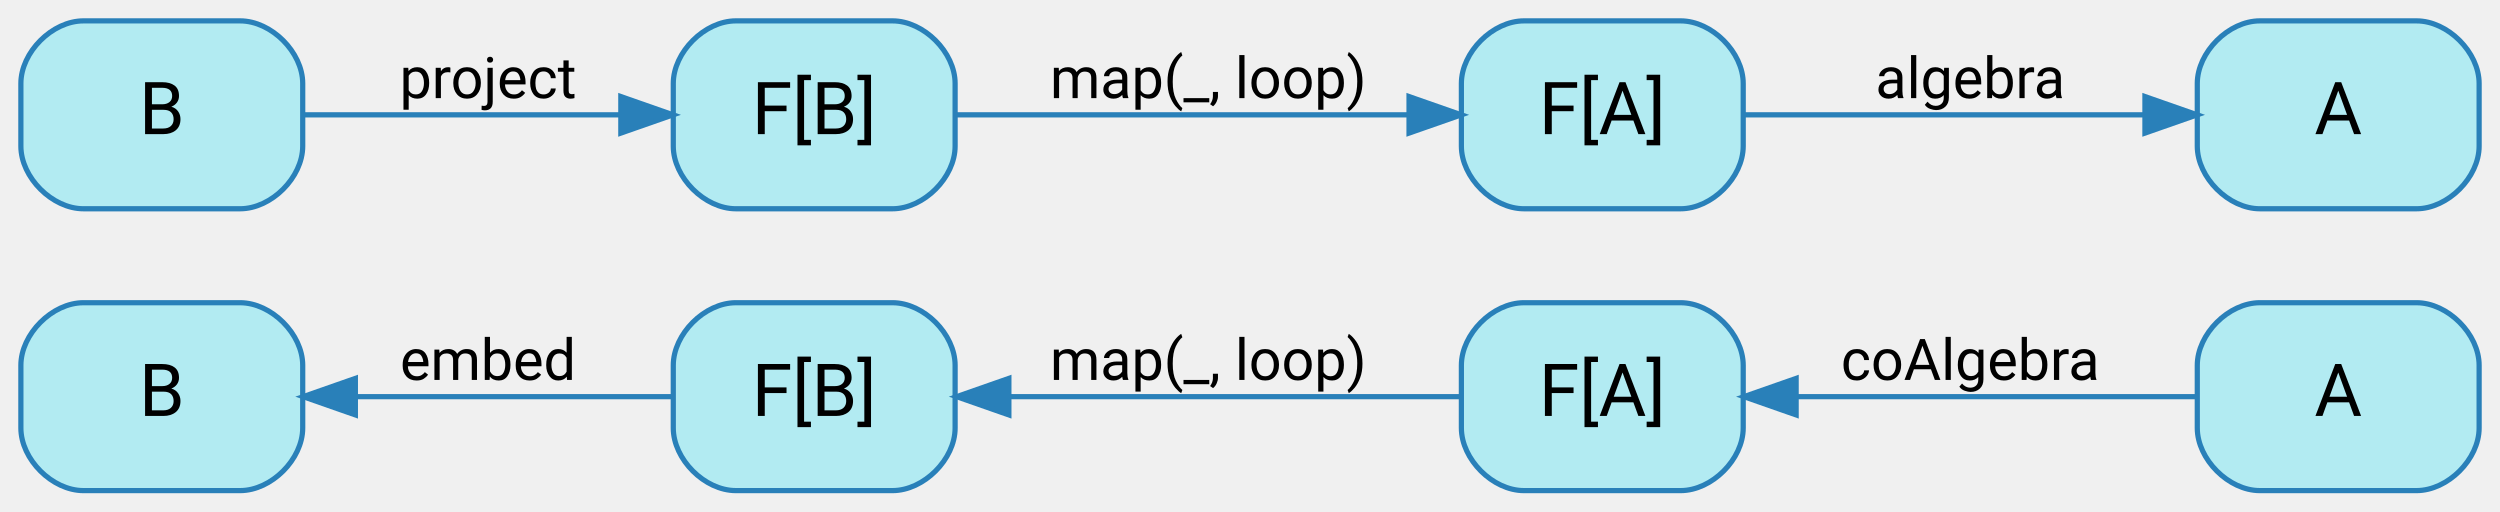
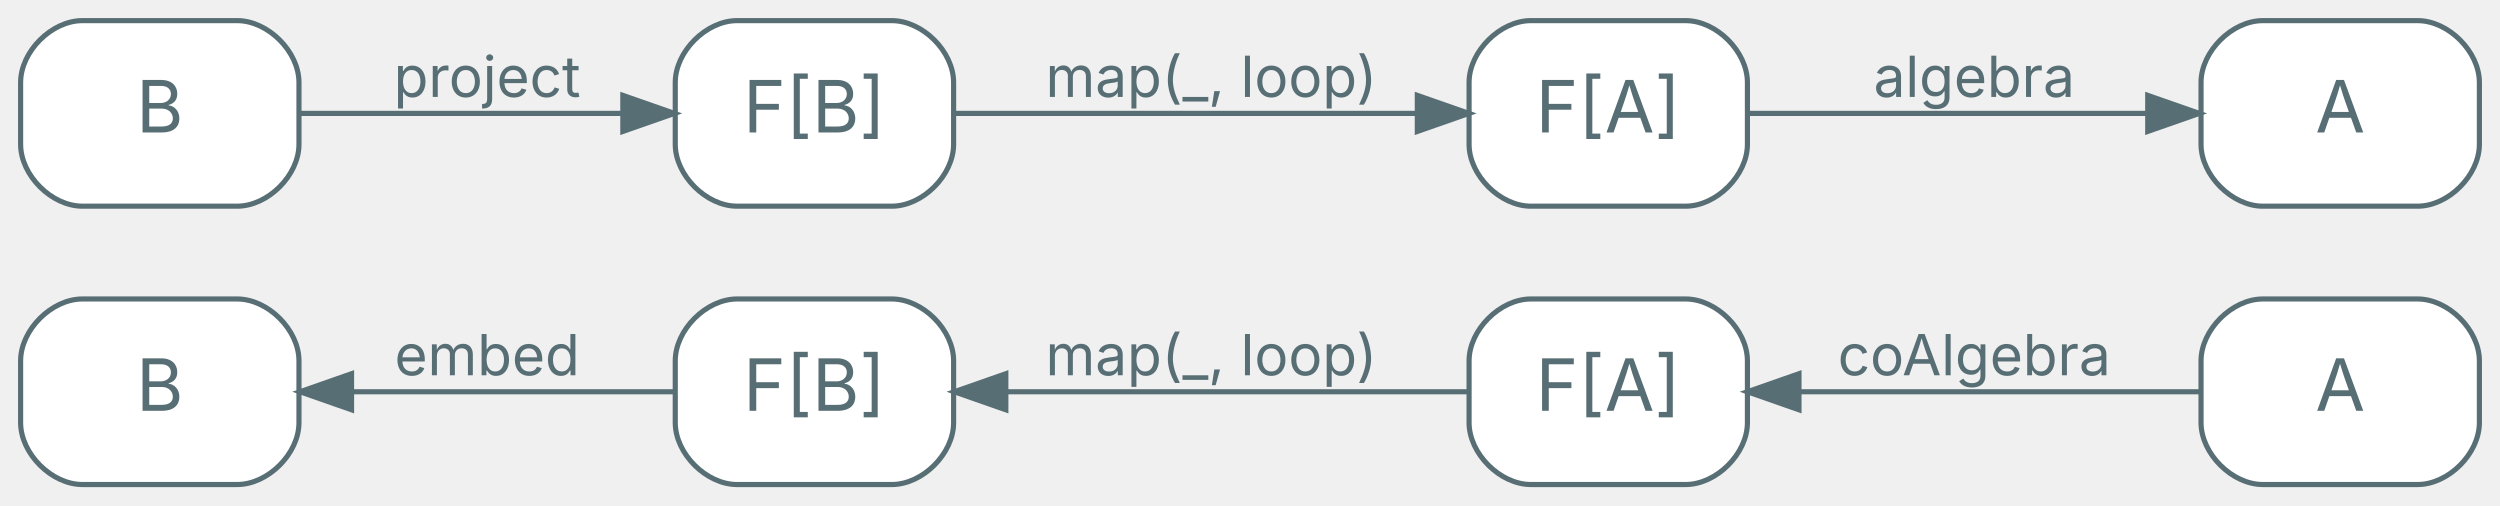
- <svg xmlns="http://www.w3.org/2000/svg" width="479pt" height="98pt" viewBox="0.00 0.00 479.00 98.00">
-   <g id="graph0" class="graph" transform="scale(1 1) rotate(0) translate(4 94)">
+ <svg xmlns="http://www.w3.org/2000/svg" width="485pt" height="98pt" viewBox="0.00 0.00 485.00 98.00">
+   <g id="graph0" class="graph dual" transform="scale(1 1) rotate(0) translate(4 94)">
    <g id="node1" class="node">
-       <path fill="#b2ebf2" stroke="#2980b9" d="M42,-36C42,-36 12,-36 12,-36 6,-36 0,-30 0,-24 0,-24 0,-12 0,-12 0,-6 6,0 12,0 12,0 42,0 42,0 48,0 54,-6 54,-12 54,-12 54,-24 54,-24 54,-30 48,-36 42,-36" />
-       <text text-anchor="middle" x="27" y="-14.3" font-family="Segoe UI,Roboto,Helvetica,Arial,sans-serif" font-size="14.00" fill="#000000">B</text>
+       <path fill="#ffffff" stroke="#586e75" d="M42,-36C42,-36 12,-36 12,-36 6,-36 0,-30 0,-24 0,-24 0,-12 0,-12 0,-6 6,0 12,0 12,0 42,0 42,0 48,0 54,-6 54,-12 54,-12 54,-24 54,-24 54,-30 48,-36 42,-36" />
+       <text text-anchor="middle" x="27" y="-14.3" font-family="Inter,Arial" font-size="14.00" fill="#586e75">B</text>
    </g>
    <g id="node2" class="node">
-       <path fill="#b2ebf2" stroke="#2980b9" d="M42,-90C42,-90 12,-90 12,-90 6,-90 0,-84 0,-78 0,-78 0,-66 0,-66 0,-60 6,-54 12,-54 12,-54 42,-54 42,-54 48,-54 54,-60 54,-66 54,-66 54,-78 54,-78 54,-84 48,-90 42,-90" />
-       <text text-anchor="middle" x="27" y="-68.3" font-family="Segoe UI,Roboto,Helvetica,Arial,sans-serif" font-size="14.00" fill="#000000">B</text>
+       <path fill="#ffffff" stroke="#586e75" d="M42,-90C42,-90 12,-90 12,-90 6,-90 0,-84 0,-78 0,-78 0,-66 0,-66 0,-60 6,-54 12,-54 12,-54 42,-54 42,-54 48,-54 54,-60 54,-66 54,-66 54,-78 54,-78 54,-84 48,-90 42,-90" />
+       <text text-anchor="middle" x="27" y="-68.3" font-family="Inter,Arial" font-size="14.00" fill="#586e75">B</text>
    </g>
    <g id="node4" class="node">
-       <path fill="#b2ebf2" stroke="#2980b9" d="M167,-90C167,-90 137,-90 137,-90 131,-90 125,-84 125,-78 125,-78 125,-66 125,-66 125,-60 131,-54 137,-54 137,-54 167,-54 167,-54 173,-54 179,-60 179,-66 179,-66 179,-78 179,-78 179,-84 173,-90 167,-90" />
-       <text text-anchor="middle" x="152" y="-68.3" font-family="Segoe UI,Roboto,Helvetica,Arial,sans-serif" font-size="14.00" fill="#000000">F[B]</text>
+       <path fill="#ffffff" stroke="#586e75" d="M169,-90C169,-90 139,-90 139,-90 133,-90 127,-84 127,-78 127,-78 127,-66 127,-66 127,-60 133,-54 139,-54 139,-54 169,-54 169,-54 175,-54 181,-60 181,-66 181,-66 181,-78 181,-78 181,-84 175,-90 169,-90" />
+       <text text-anchor="middle" x="154" y="-68.3" font-family="Inter,Arial" font-size="14.00" fill="#586e75">F[B]</text>
    </g>
    <g id="edge1" class="edge">
-       <path fill="none" stroke="#2980b9" d="M54.09,-72C71.78,-72 95.4,-72 114.9,-72" />
-       <polygon fill="#2980b9" stroke="#2980b9" points="114.95,-75.5 124.95,-72 114.95,-68.5 114.95,-75.5" />
-       <text text-anchor="middle" x="89.5" y="-75.2" font-family="Segoe UI,Roboto,Helvetica,Arial,sans-serif" font-size="11.00" fill="#000000">project</text>
+       <path fill="none" stroke="#586e75" d="M54.2,-72C72.37,-72 96.8,-72 116.82,-72" />
+       <polygon fill="#586e75" stroke="#586e75" points="116.83,-75.5 126.83,-72 116.83,-68.5 116.83,-75.5" />
+       <text text-anchor="middle" x="90.5" y="-75.2" font-family="Inter,Arial" font-size="11.00" fill="#586e75">project</text>
    </g>
    <g id="node3" class="node">
-       <path fill="#b2ebf2" stroke="#2980b9" d="M167,-36C167,-36 137,-36 137,-36 131,-36 125,-30 125,-24 125,-24 125,-12 125,-12 125,-6 131,0 137,0 137,0 167,0 167,0 173,0 179,-6 179,-12 179,-12 179,-24 179,-24 179,-30 173,-36 167,-36" />
-       <text text-anchor="middle" x="152" y="-14.3" font-family="Segoe UI,Roboto,Helvetica,Arial,sans-serif" font-size="14.00" fill="#000000">F[B]</text>
+       <path fill="#ffffff" stroke="#586e75" d="M169,-36C169,-36 139,-36 139,-36 133,-36 127,-30 127,-24 127,-24 127,-12 127,-12 127,-6 133,0 139,0 139,0 169,0 169,0 175,0 181,-6 181,-12 181,-12 181,-24 181,-24 181,-30 175,-36 169,-36" />
+       <text text-anchor="middle" x="154" y="-14.3" font-family="Inter,Arial" font-size="14.00" fill="#586e75">F[B]</text>
    </g>
    <g id="edge6" class="edge">
-       <path fill="none" stroke="#2980b9" d="M124.95,-18C107.27,-18 83.64,-18 64.14,-18" />
-       <polygon fill="#2980b9" stroke="#2980b9" points="64.09,-14.5 54.09,-18 64.09,-21.5 64.09,-14.5" />
-       <text text-anchor="middle" x="89.5" y="-21.2" font-family="Segoe UI,Roboto,Helvetica,Arial,sans-serif" font-size="11.00" fill="#000000">embed</text>
+       <path fill="none" stroke="#586e75" d="M126.83,-18C108.67,-18 84.24,-18 64.22,-18" />
+       <polygon fill="#586e75" stroke="#586e75" points="64.2,-14.5 54.2,-18 64.2,-21.5 64.2,-14.5" />
+       <text text-anchor="middle" x="90.5" y="-21.2" font-family="Inter,Arial" font-size="11.00" fill="#586e75">embed</text>
    </g>
    <g id="node6" class="node">
-       <path fill="#b2ebf2" stroke="#2980b9" d="M318,-90C318,-90 288,-90 288,-90 282,-90 276,-84 276,-78 276,-78 276,-66 276,-66 276,-60 282,-54 288,-54 288,-54 318,-54 318,-54 324,-54 330,-60 330,-66 330,-66 330,-78 330,-78 330,-84 324,-90 318,-90" />
-       <text text-anchor="middle" x="303" y="-68.3" font-family="Segoe UI,Roboto,Helvetica,Arial,sans-serif" font-size="14.00" fill="#000000">F[A]</text>
+       <path fill="#ffffff" stroke="#586e75" d="M323,-90C323,-90 293,-90 293,-90 287,-90 281,-84 281,-78 281,-78 281,-66 281,-66 281,-60 287,-54 293,-54 293,-54 323,-54 323,-54 329,-54 335,-60 335,-66 335,-66 335,-78 335,-78 335,-84 329,-90 323,-90" />
+       <text text-anchor="middle" x="308" y="-68.3" font-family="Inter,Arial" font-size="14.00" fill="#586e75">F[A]</text>
    </g>
    <g id="edge2" class="edge">
-       <path fill="none" stroke="#2980b9" d="M179.3,-72C203.34,-72 239.12,-72 265.85,-72" />
-       <polygon fill="#2980b9" stroke="#2980b9" points="265.97,-75.5 275.97,-72 265.97,-68.5 265.97,-75.5" />
-       <text text-anchor="middle" x="227.5" y="-75.2" font-family="Segoe UI,Roboto,Helvetica,Arial,sans-serif" font-size="11.00" fill="#000000">map(_, loop)</text>
+       <path fill="none" stroke="#586e75" d="M181.13,-72C205.89,-72 243.3,-72 270.9,-72" />
+       <polygon fill="#586e75" stroke="#586e75" points="270.96,-75.5 280.96,-72 270.96,-68.5 270.96,-75.5" />
+       <text text-anchor="middle" x="231" y="-75.2" font-family="Inter,Arial" font-size="11.00" fill="#586e75">map(_, loop)</text>
    </g>
    <g id="node5" class="node">
-       <path fill="#b2ebf2" stroke="#2980b9" d="M318,-36C318,-36 288,-36 288,-36 282,-36 276,-30 276,-24 276,-24 276,-12 276,-12 276,-6 282,0 288,0 288,0 318,0 318,0 324,0 330,-6 330,-12 330,-12 330,-24 330,-24 330,-30 324,-36 318,-36" />
-       <text text-anchor="middle" x="303" y="-14.3" font-family="Segoe UI,Roboto,Helvetica,Arial,sans-serif" font-size="14.00" fill="#000000">F[A]</text>
+       <path fill="#ffffff" stroke="#586e75" d="M323,-36C323,-36 293,-36 293,-36 287,-36 281,-30 281,-24 281,-24 281,-12 281,-12 281,-6 287,0 293,0 293,0 323,0 323,0 329,0 335,-6 335,-12 335,-12 335,-24 335,-24 335,-30 329,-36 323,-36" />
+       <text text-anchor="middle" x="308" y="-14.3" font-family="Inter,Arial" font-size="14.00" fill="#586e75">F[A]</text>
    </g>
    <g id="edge5" class="edge">
-       <path fill="none" stroke="#2980b9" d="M275.97,-18C252.01,-18 216.24,-18 189.44,-18" />
-       <polygon fill="#2980b9" stroke="#2980b9" points="189.3,-14.5 179.3,-18 189.3,-21.5 189.3,-14.5" />
-       <text text-anchor="middle" x="227.5" y="-21.2" font-family="Segoe UI,Roboto,Helvetica,Arial,sans-serif" font-size="11.00" fill="#000000">map(_, loop)</text>
+       <path fill="none" stroke="#586e75" d="M280.96,-18C256.22,-18 218.82,-18 191.19,-18" />
+       <polygon fill="#586e75" stroke="#586e75" points="191.13,-14.5 181.13,-18 191.13,-21.5 191.13,-14.5" />
+       <text text-anchor="middle" x="231" y="-21.2" font-family="Inter,Arial" font-size="11.00" fill="#586e75">map(_, loop)</text>
    </g>
    <g id="node8" class="node">
-       <path fill="#b2ebf2" stroke="#2980b9" d="M459,-90C459,-90 429,-90 429,-90 423,-90 417,-84 417,-78 417,-78 417,-66 417,-66 417,-60 423,-54 429,-54 429,-54 459,-54 459,-54 465,-54 471,-60 471,-66 471,-66 471,-78 471,-78 471,-84 465,-90 459,-90" />
-       <text text-anchor="middle" x="444" y="-68.3" font-family="Segoe UI,Roboto,Helvetica,Arial,sans-serif" font-size="14.00" fill="#000000">A</text>
+       <path fill="#ffffff" stroke="#586e75" d="M465,-90C465,-90 435,-90 435,-90 429,-90 423,-84 423,-78 423,-78 423,-66 423,-66 423,-60 429,-54 435,-54 435,-54 465,-54 465,-54 471,-54 477,-60 477,-66 477,-66 477,-78 477,-78 477,-84 471,-90 465,-90" />
+       <text text-anchor="middle" x="450" y="-68.3" font-family="Inter,Arial" font-size="14.00" fill="#586e75">A</text>
    </g>
    <g id="edge3" class="edge">
-       <path fill="none" stroke="#2980b9" d="M330.14,-72C351.79,-72 382.78,-72 406.81,-72" />
-       <polygon fill="#2980b9" stroke="#2980b9" points="406.97,-75.5 416.97,-72 406.97,-68.5 406.97,-75.5" />
-       <text text-anchor="middle" x="373.5" y="-75.2" font-family="Segoe UI,Roboto,Helvetica,Arial,sans-serif" font-size="11.00" fill="#000000">algebra</text>
+       <path fill="none" stroke="#586e75" d="M335,-72C356.77,-72 388.08,-72 412.38,-72" />
+       <polygon fill="#586e75" stroke="#586e75" points="412.66,-75.5 422.66,-72 412.66,-68.5 412.66,-75.5" />
+       <text text-anchor="middle" x="379" y="-75.2" font-family="Inter,Arial" font-size="11.00" fill="#586e75">algebra</text>
    </g>
    <g id="node7" class="node">
-       <path fill="#b2ebf2" stroke="#2980b9" d="M459,-36C459,-36 429,-36 429,-36 423,-36 417,-30 417,-24 417,-24 417,-12 417,-12 417,-6 423,0 429,0 429,0 459,0 459,0 465,0 471,-6 471,-12 471,-12 471,-24 471,-24 471,-30 465,-36 459,-36" />
-       <text text-anchor="middle" x="444" y="-14.3" font-family="Segoe UI,Roboto,Helvetica,Arial,sans-serif" font-size="14.00" fill="#000000">A</text>
+       <path fill="#ffffff" stroke="#586e75" d="M465,-36C465,-36 435,-36 435,-36 429,-36 423,-30 423,-24 423,-24 423,-12 423,-12 423,-6 429,0 435,0 435,0 465,0 465,0 471,0 477,-6 477,-12 477,-12 477,-24 477,-24 477,-30 471,-36 465,-36" />
+       <text text-anchor="middle" x="450" y="-14.3" font-family="Inter,Arial" font-size="14.00" fill="#586e75">A</text>
    </g>
    <g id="edge4" class="edge">
-       <path fill="none" stroke="#2980b9" d="M416.97,-18C395.36,-18 364.37,-18 340.32,-18" />
-       <polygon fill="#2980b9" stroke="#2980b9" points="340.14,-14.5 330.14,-18 340.14,-21.5 340.14,-14.5" />
-       <text text-anchor="middle" x="373.5" y="-21.2" font-family="Segoe UI,Roboto,Helvetica,Arial,sans-serif" font-size="11.00" fill="#000000">coAlgebra</text>
+       <path fill="none" stroke="#586e75" d="M422.66,-18C400.79,-18 369.47,-18 345.24,-18" />
+       <polygon fill="#586e75" stroke="#586e75" points="345,-14.5 335,-18 345,-21.5 345,-14.5" />
+       <text text-anchor="middle" x="379" y="-21.2" font-family="Inter,Arial" font-size="11.00" fill="#586e75">coAlgebra</text>
    </g>
  </g>
</svg>
